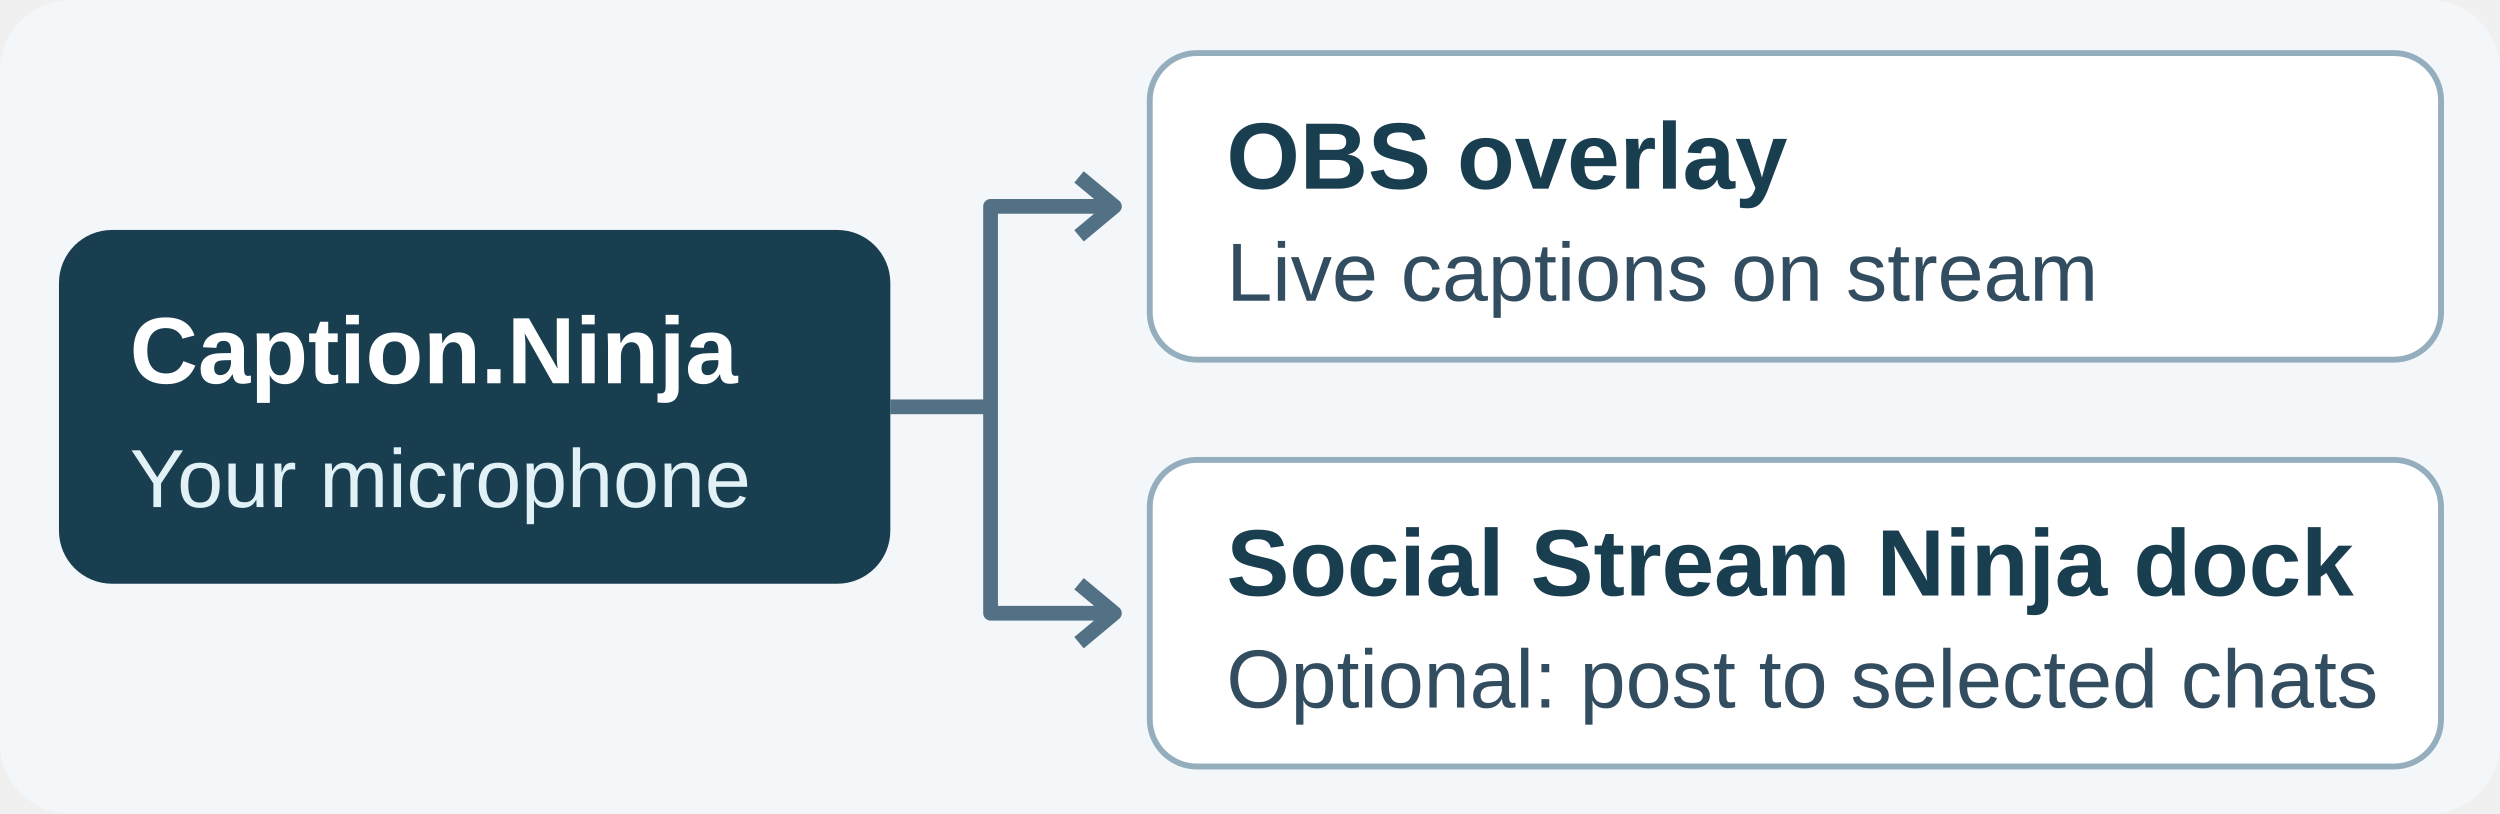
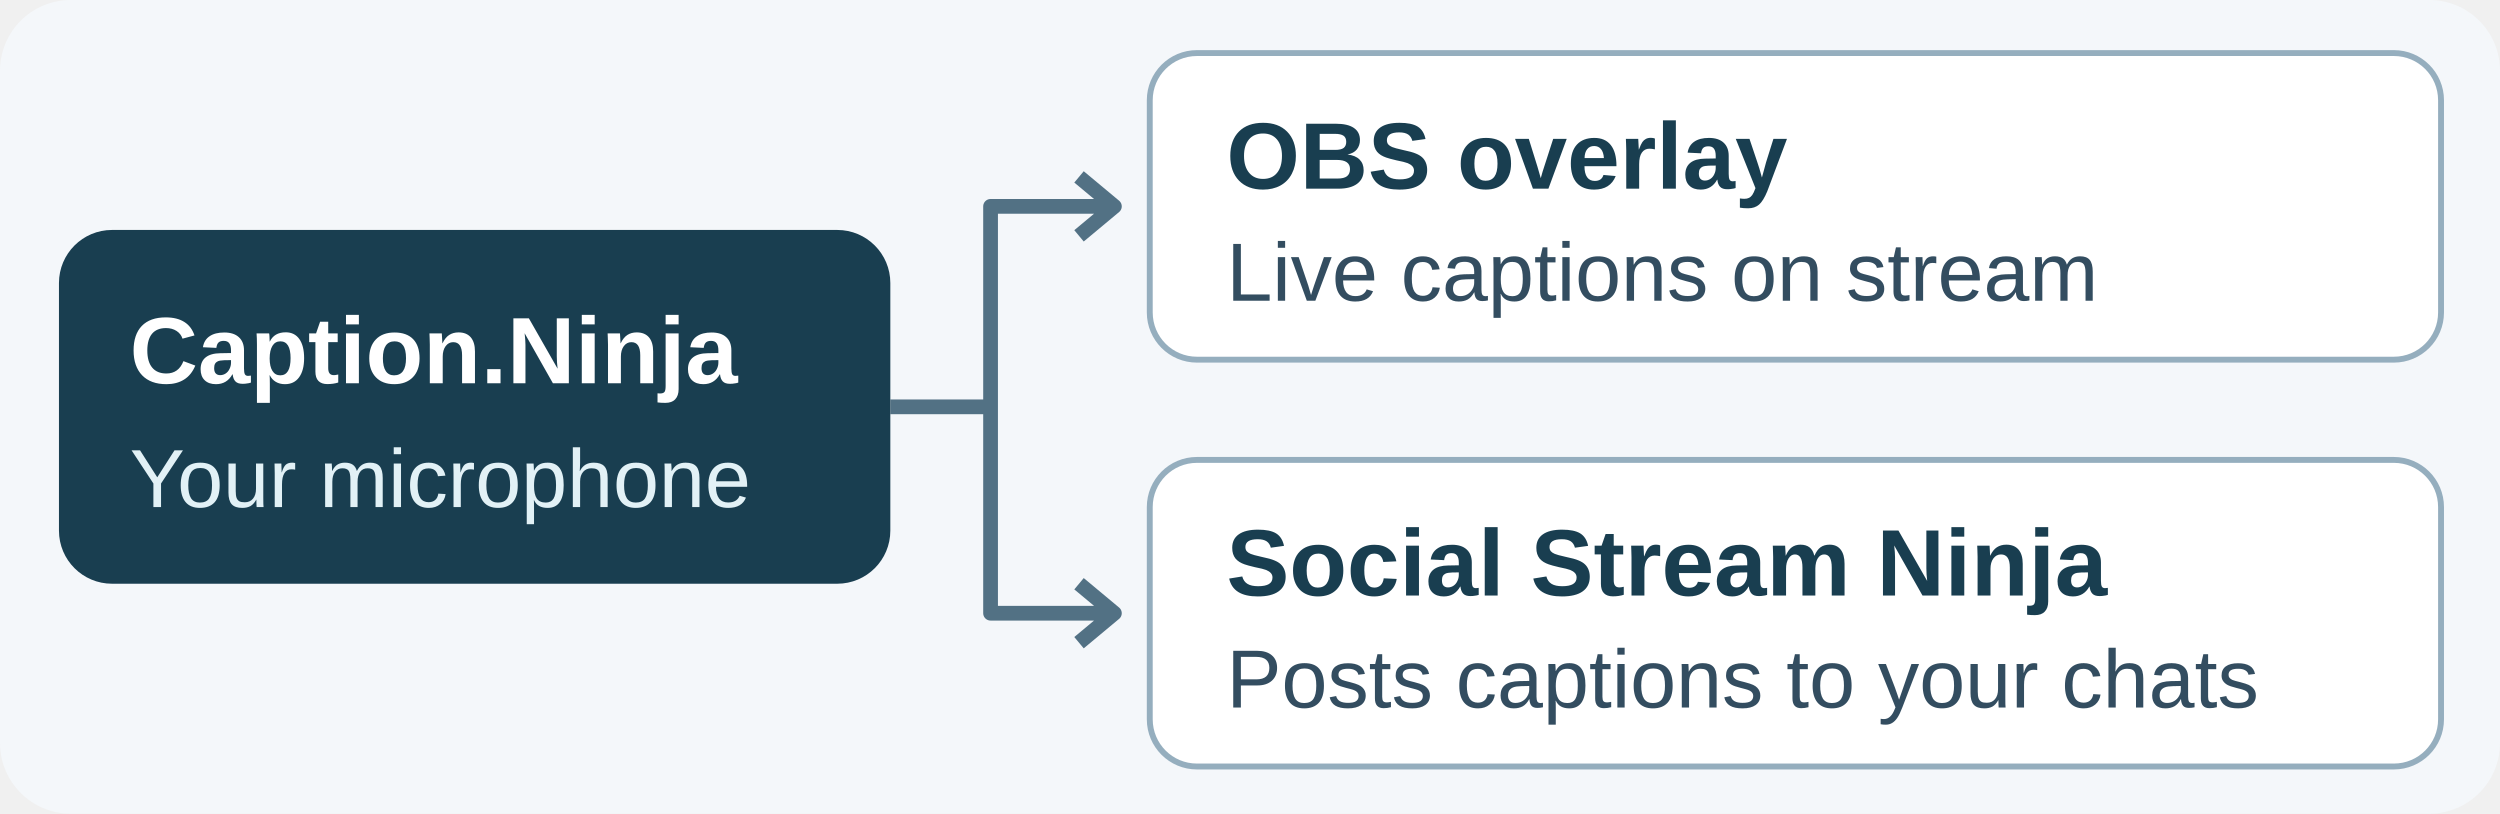
<svg xmlns="http://www.w3.org/2000/svg" width="424" height="138" viewBox="0 0 424 138" role="img" aria-labelledby="title desc">
  <rect width="424" height="138" rx="12" fill="#f4f7fa" />
  <g fill="none" stroke="#527184" stroke-width="2.5" stroke-linejoin="round">
    <path d="M151 69h17V35h21m-6-5 6 5-6 5M168 69v35h21m-6-5 6 5-6 5" />
  </g>
  <rect x="10" y="39" width="141" height="60" rx="9" fill="#193e50" />
  <rect x="195" y="9" width="219" height="52" rx="8" fill="#fff" stroke="#95aebe" />
  <rect x="195" y="78" width="219" height="52" rx="8" fill="#fff" stroke="#95aebe" />
  <g font-family="Segoe UI,Arial,sans-serif" font-size="16">
    <text x="22" y="65" fill="white" font-weight="700">Caption.Ninja</text>
    <text x="22" y="86" fill="#e2f1f6" font-size="14">Your microphone</text>
    <text x="208" y="32" fill="#193e50" font-weight="700">OBS overlay</text>
    <text x="208" y="51" fill="#334d60" font-size="14">Live captions on stream</text>
-     <text x="208" y="101" fill="#193e50" font-weight="700">Social Stream Ninja dock</text>
-     <text x="208" y="120" fill="#334d60" font-size="14">Optional: post to selected chats</text>
+     <text x="208" y="101" fill="#193e50" font-weight="700">Social Stream Ninja</text>
+     <text x="208" y="120" fill="#334d60" font-size="14">Posts captions to your chats</text>
  </g>
</svg>
